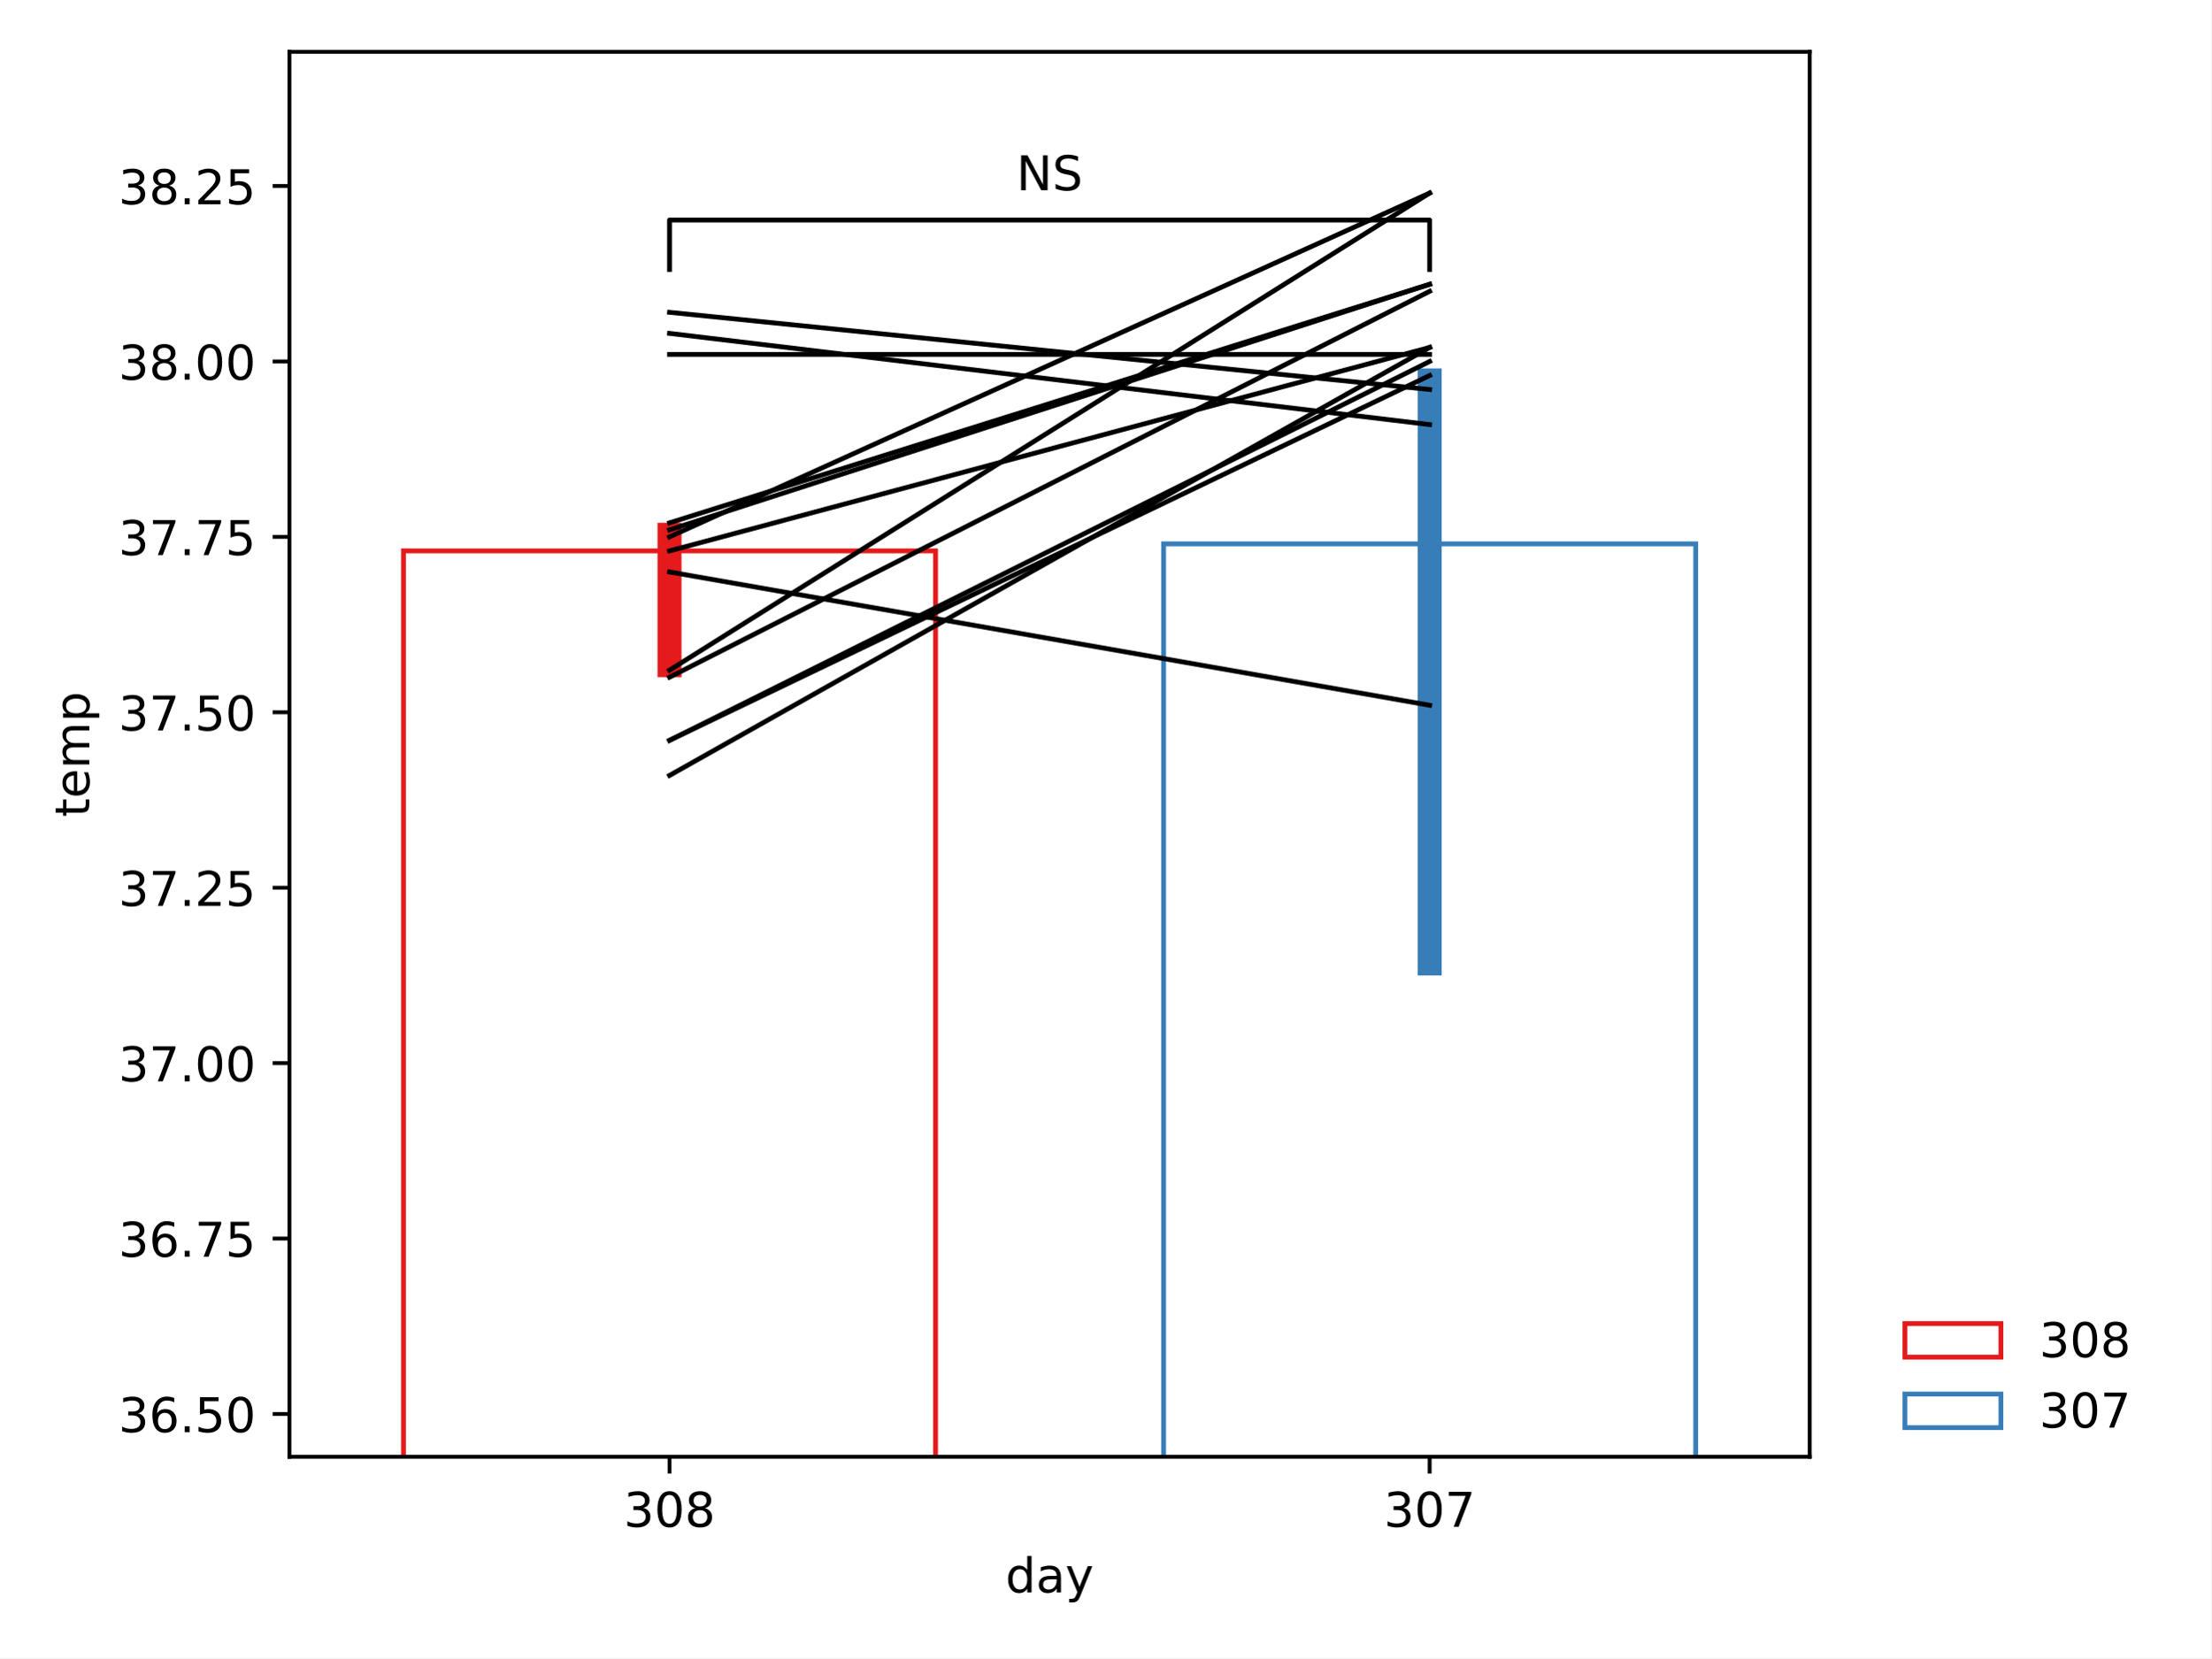
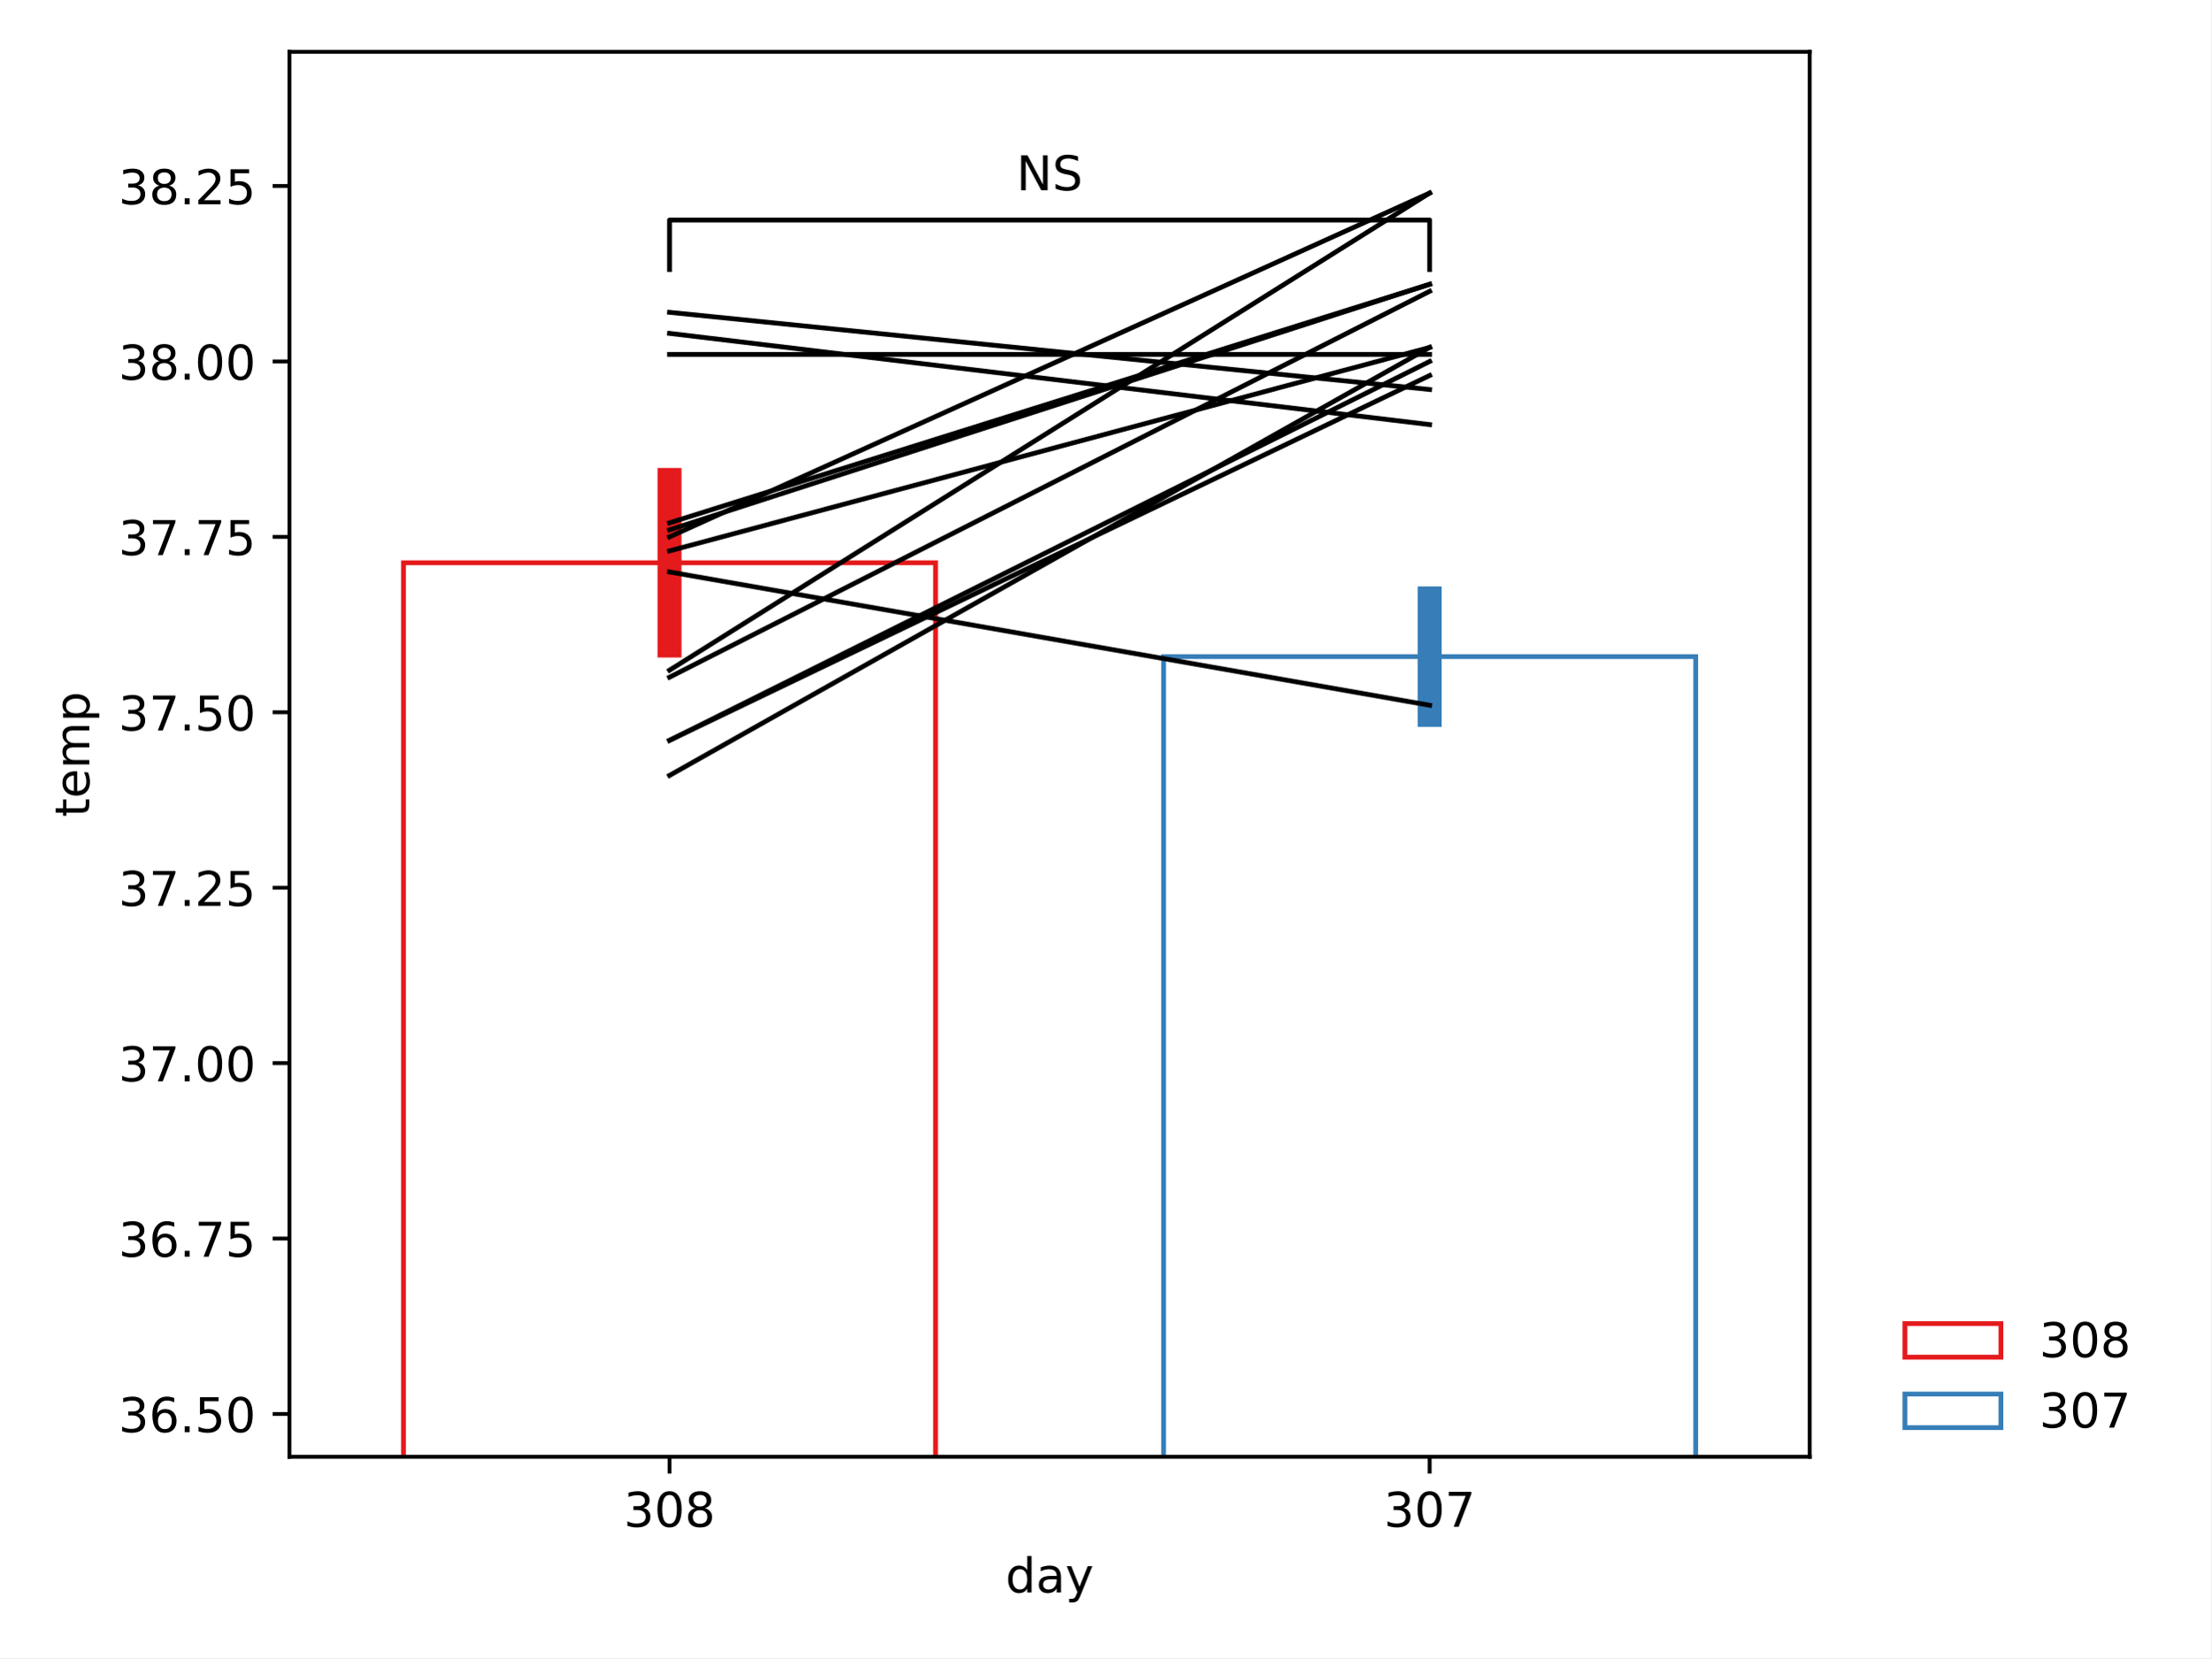
<svg xmlns="http://www.w3.org/2000/svg" xmlns:xlink="http://www.w3.org/1999/xlink" height="345.6pt" version="1.1" viewBox="0 0 460.8 345.6" width="460.8pt">
  <defs>
    <style type="text/css">
*{stroke-linecap:butt;stroke-linejoin:round;}
  </style>
  </defs>
  <g id="figure_1">
    <g id="patch_1">
      <path d="M 0 345.6  L 460.8 345.6  L 460.8 0  L 0 0  z " style="fill:#ffffff;" />
    </g>
    <g id="axes_1">
      <g id="patch_2">
        <path d="M 60.32 303.64  L 377.154 303.64  L 377.154 10.8  L 60.32 10.8  z " style="fill:#ffffff;" />
      </g>
      <g id="patch_3">
-         <path clip-path="url(#p1ffbe541bf)" d="M 84.083 5633.176  L 194.974 5633.176  L 194.974 114.819  L 84.083 114.819  z " style="fill:#ffffff;stroke:#e41a1c;stroke-linejoin:miter;" />
+         <path clip-path="url(#p97c9909d82)" d="M 84.083 5633.176  L 194.974 5633.176  L 194.974 117.295  L 84.083 117.295  z " style="fill:#ffffff;stroke:#e41a1c;stroke-linejoin:miter;" />
      </g>
      <g id="patch_4">
-         <path clip-path="url(#p1ffbe541bf)" d="M 242.5 5633.176  L 353.391 5633.176  L 353.391 113.357  L 242.5 113.357  z " style="fill:#ffffff;stroke:#377eb8;stroke-linejoin:miter;" />
+         <path clip-path="url(#p97c9909d82)" d="M 242.5 5633.176  L 353.391 5633.176  L 353.391 136.859  L 242.5 136.859  z " style="fill:#ffffff;stroke:#377eb8;stroke-linejoin:miter;" />
      </g>
      <g id="matplotlib.axis_1">
        <g id="xtick_1">
          <g id="line2d_1">
            <defs>
-               <path d="M 0 0  L 0 3.5  " id="mcfb400a0a5" style="stroke:#000000;stroke-width:0.8;" />
-             </defs>
-             <g>
-               <use style="stroke:#000000;stroke-width:0.8;" x="139.529" xlink:href="#mcfb400a0a5" y="303.64" />
+               <path d="M 0 0  L 0 3.5  " id="m799a3d50bc" style="stroke:#000000;stroke-width:0.8;" />
+             </defs>
+             <g>
+               <use style="stroke:#000000;stroke-width:0.8;" x="139.529" xlink:href="#m799a3d50bc" y="303.64" />
            </g>
          </g>
          <g id="text_1">
            <defs>
              <path d="M 40.578 39.312  Q 47.656 37.797 51.625 33  Q 55.609 28.219 55.609 21.188  Q 55.609 10.406 48.188 4.484  Q 40.766 -1.422 27.094 -1.422  Q 22.516 -1.422 17.656 -0.516  Q 12.797 0.391 7.625 2.203  L 7.625 11.719  Q 11.719 9.328 16.594 8.109  Q 21.484 6.891 26.812 6.891  Q 36.078 6.891 40.938 10.547  Q 45.797 14.203 45.797 21.188  Q 45.797 27.641 41.281 31.266  Q 36.766 34.906 28.719 34.906  L 20.219 34.906  L 20.219 43.016  L 29.109 43.016  Q 36.375 43.016 40.234 45.922  Q 44.094 48.828 44.094 54.297  Q 44.094 59.906 40.109 62.906  Q 36.141 65.922 28.719 65.922  Q 24.656 65.922 20.016 65.031  Q 15.375 64.156 9.812 62.312  L 9.812 71.094  Q 15.438 72.656 20.344 73.438  Q 25.25 74.219 29.594 74.219  Q 40.828 74.219 47.359 69.109  Q 53.906 64.016 53.906 55.328  Q 53.906 49.266 50.438 45.094  Q 46.969 40.922 40.578 39.312  z " id="DejaVuSans-51" />
              <path d="M 31.781 66.406  Q 24.172 66.406 20.328 58.906  Q 16.5 51.422 16.5 36.375  Q 16.5 21.391 20.328 13.891  Q 24.172 6.391 31.781 6.391  Q 39.453 6.391 43.281 13.891  Q 47.125 21.391 47.125 36.375  Q 47.125 51.422 43.281 58.906  Q 39.453 66.406 31.781 66.406  z M 31.781 74.219  Q 44.047 74.219 50.516 64.516  Q 56.984 54.828 56.984 36.375  Q 56.984 17.969 50.516 8.266  Q 44.047 -1.422 31.781 -1.422  Q 19.531 -1.422 13.062 8.266  Q 6.594 17.969 6.594 36.375  Q 6.594 54.828 13.062 64.516  Q 19.531 74.219 31.781 74.219  z " id="DejaVuSans-48" />
              <path d="M 31.781 34.625  Q 24.75 34.625 20.719 30.859  Q 16.703 27.094 16.703 20.516  Q 16.703 13.922 20.719 10.156  Q 24.75 6.391 31.781 6.391  Q 38.812 6.391 42.859 10.172  Q 46.922 13.969 46.922 20.516  Q 46.922 27.094 42.891 30.859  Q 38.875 34.625 31.781 34.625  z M 21.922 38.812  Q 15.578 40.375 12.031 44.719  Q 8.5 49.078 8.5 55.328  Q 8.5 64.062 14.719 69.141  Q 20.953 74.219 31.781 74.219  Q 42.672 74.219 48.875 69.141  Q 55.078 64.062 55.078 55.328  Q 55.078 49.078 51.531 44.719  Q 48 40.375 41.703 38.812  Q 48.828 37.156 52.797 32.312  Q 56.781 27.484 56.781 20.516  Q 56.781 9.906 50.312 4.234  Q 43.844 -1.422 31.781 -1.422  Q 19.734 -1.422 13.25 4.234  Q 6.781 9.906 6.781 20.516  Q 6.781 27.484 10.781 32.312  Q 14.797 37.156 21.922 38.812  z M 18.312 54.391  Q 18.312 48.734 21.844 45.562  Q 25.391 42.391 31.781 42.391  Q 38.141 42.391 41.719 45.562  Q 45.312 48.734 45.312 54.391  Q 45.312 60.062 41.719 63.234  Q 38.141 66.406 31.781 66.406  Q 25.391 66.406 21.844 63.234  Q 18.312 60.062 18.312 54.391  z " id="DejaVuSans-56" />
            </defs>
            <g transform="translate(129.9847 318.2384)scale(0.1 -0.1)">
              <use xlink:href="#DejaVuSans-51" />
              <use x="63.623" xlink:href="#DejaVuSans-48" />
              <use x="127.246" xlink:href="#DejaVuSans-56" />
            </g>
          </g>
        </g>
        <g id="xtick_2">
          <g id="line2d_2">
            <g>
-               <use style="stroke:#000000;stroke-width:0.8;" x="297.945" xlink:href="#mcfb400a0a5" y="303.64" />
+               <use style="stroke:#000000;stroke-width:0.8;" x="297.945" xlink:href="#m799a3d50bc" y="303.64" />
            </g>
          </g>
          <g id="text_2">
            <defs>
              <path d="M 8.203 72.906  L 55.078 72.906  L 55.078 68.703  L 28.609 0  L 18.312 0  L 43.219 64.594  L 8.203 64.594  z " id="DejaVuSans-55" />
            </defs>
            <g transform="translate(288.4017 318.2384)scale(0.1 -0.1)">
              <use xlink:href="#DejaVuSans-51" />
              <use x="63.623" xlink:href="#DejaVuSans-48" />
              <use x="127.246" xlink:href="#DejaVuSans-55" />
            </g>
          </g>
        </g>
        <g id="text_3">
          <defs>
            <path d="M 45.406 46.391  L 45.406 75.984  L 54.391 75.984  L 54.391 0  L 45.406 0  L 45.406 8.203  Q 42.578 3.328 38.25 0.953  Q 33.938 -1.422 27.875 -1.422  Q 17.969 -1.422 11.734 6.484  Q 5.516 14.406 5.516 27.297  Q 5.516 40.188 11.734 48.094  Q 17.969 56 27.875 56  Q 33.938 56 38.25 53.625  Q 42.578 51.266 45.406 46.391  z M 14.797 27.297  Q 14.797 17.391 18.875 11.75  Q 22.953 6.109 30.078 6.109  Q 37.203 6.109 41.297 11.75  Q 45.406 17.391 45.406 27.297  Q 45.406 37.203 41.297 42.844  Q 37.203 48.484 30.078 48.484  Q 22.953 48.484 18.875 42.844  Q 14.797 37.203 14.797 27.297  z " id="DejaVuSans-100" />
            <path d="M 34.281 27.484  Q 23.391 27.484 19.188 25  Q 14.984 22.516 14.984 16.5  Q 14.984 11.719 18.141 8.906  Q 21.297 6.109 26.703 6.109  Q 34.188 6.109 38.703 11.406  Q 43.219 16.703 43.219 25.484  L 43.219 27.484  z M 52.203 31.203  L 52.203 0  L 43.219 0  L 43.219 8.297  Q 40.141 3.328 35.547 0.953  Q 30.953 -1.422 24.312 -1.422  Q 15.922 -1.422 10.953 3.297  Q 6 8.016 6 15.922  Q 6 25.141 12.172 29.828  Q 18.359 34.516 30.609 34.516  L 43.219 34.516  L 43.219 35.406  Q 43.219 41.609 39.141 45  Q 35.062 48.391 27.688 48.391  Q 23 48.391 18.547 47.266  Q 14.109 46.141 10.016 43.891  L 10.016 52.203  Q 14.938 54.109 19.578 55.047  Q 24.219 56 28.609 56  Q 40.484 56 46.344 49.844  Q 52.203 43.703 52.203 31.203  z " id="DejaVuSans-97" />
            <path d="M 32.172 -5.078  Q 28.375 -14.844 24.75 -17.812  Q 21.141 -20.797 15.094 -20.797  L 7.906 -20.797  L 7.906 -13.281  L 13.188 -13.281  Q 16.891 -13.281 18.938 -11.516  Q 21 -9.766 23.484 -3.219  L 25.094 0.875  L 2.984 54.688  L 12.5 54.688  L 29.594 11.922  L 46.688 54.688  L 56.203 54.688  z " id="DejaVuSans-121" />
          </defs>
          <g transform="translate(209.5393 331.9166)scale(0.1 -0.1)">
            <use xlink:href="#DejaVuSans-100" />
            <use x="63.477" xlink:href="#DejaVuSans-97" />
            <use x="124.756" xlink:href="#DejaVuSans-121" />
          </g>
        </g>
      </g>
      <g id="matplotlib.axis_2">
        <g id="ytick_1">
          <g id="line2d_3">
            <defs>
-               <path d="M 0 0  L -3.5 0  " id="m18355f78cd" style="stroke:#000000;stroke-width:0.8;" />
-             </defs>
-             <g>
-               <use style="stroke:#000000;stroke-width:0.8;" x="60.32" xlink:href="#m18355f78cd" y="294.718" />
+               <path d="M 0 0  L -3.5 0  " id="mac1d970c58" style="stroke:#000000;stroke-width:0.8;" />
+             </defs>
+             <g>
+               <use style="stroke:#000000;stroke-width:0.8;" x="60.32" xlink:href="#mac1d970c58" y="294.718" />
            </g>
          </g>
          <g id="text_4">
            <defs>
              <path d="M 33.016 40.375  Q 26.375 40.375 22.484 35.828  Q 18.609 31.297 18.609 23.391  Q 18.609 15.531 22.484 10.953  Q 26.375 6.391 33.016 6.391  Q 39.656 6.391 43.531 10.953  Q 47.406 15.531 47.406 23.391  Q 47.406 31.297 43.531 35.828  Q 39.656 40.375 33.016 40.375  z M 52.594 71.297  L 52.594 62.312  Q 48.875 64.062 45.094 64.984  Q 41.312 65.922 37.594 65.922  Q 27.828 65.922 22.672 59.328  Q 17.531 52.734 16.797 39.406  Q 19.672 43.656 24.016 45.922  Q 28.375 48.188 33.594 48.188  Q 44.578 48.188 50.953 41.516  Q 57.328 34.859 57.328 23.391  Q 57.328 12.156 50.688 5.359  Q 44.047 -1.422 33.016 -1.422  Q 20.359 -1.422 13.672 8.266  Q 6.984 17.969 6.984 36.375  Q 6.984 53.656 15.188 63.938  Q 23.391 74.219 37.203 74.219  Q 40.922 74.219 44.703 73.484  Q 48.484 72.75 52.594 71.297  z " id="DejaVuSans-54" />
              <path d="M 10.688 12.406  L 21 12.406  L 21 0  L 10.688 0  z " id="DejaVuSans-46" />
              <path d="M 10.797 72.906  L 49.516 72.906  L 49.516 64.594  L 19.828 64.594  L 19.828 46.734  Q 21.969 47.469 24.109 47.828  Q 26.266 48.188 28.422 48.188  Q 40.625 48.188 47.75 41.5  Q 54.891 34.812 54.891 23.391  Q 54.891 11.625 47.562 5.094  Q 40.234 -1.422 26.906 -1.422  Q 22.312 -1.422 17.547 -0.641  Q 12.797 0.141 7.719 1.703  L 7.719 11.625  Q 12.109 9.234 16.797 8.062  Q 21.484 6.891 26.703 6.891  Q 35.156 6.891 40.078 11.328  Q 45.016 15.766 45.016 23.391  Q 45.016 31 40.078 35.438  Q 35.156 39.891 26.703 39.891  Q 22.75 39.891 18.812 39.016  Q 14.891 38.141 10.797 36.281  z " id="DejaVuSans-53" />
            </defs>
            <g transform="translate(24.69187 298.5174)scale(0.1 -0.1)">
              <use xlink:href="#DejaVuSans-51" />
              <use x="63.623" xlink:href="#DejaVuSans-54" />
              <use x="127.246" xlink:href="#DejaVuSans-46" />
              <use x="159.033" xlink:href="#DejaVuSans-53" />
              <use x="222.656" xlink:href="#DejaVuSans-48" />
            </g>
          </g>
        </g>
        <g id="ytick_2">
          <g id="line2d_4">
            <g>
-               <use style="stroke:#000000;stroke-width:0.8;" x="60.32" xlink:href="#m18355f78cd" y="258.153" />
+               <use style="stroke:#000000;stroke-width:0.8;" x="60.32" xlink:href="#mac1d970c58" y="258.153" />
            </g>
          </g>
          <g id="text_5">
            <g transform="translate(24.69187 261.9526)scale(0.1 -0.1)">
              <use xlink:href="#DejaVuSans-51" />
              <use x="63.623" xlink:href="#DejaVuSans-54" />
              <use x="127.246" xlink:href="#DejaVuSans-46" />
              <use x="159.033" xlink:href="#DejaVuSans-55" />
              <use x="222.656" xlink:href="#DejaVuSans-53" />
            </g>
          </g>
        </g>
        <g id="ytick_3">
          <g id="line2d_5">
            <g>
-               <use style="stroke:#000000;stroke-width:0.8;" x="60.32" xlink:href="#m18355f78cd" y="221.589" />
+               <use style="stroke:#000000;stroke-width:0.8;" x="60.32" xlink:href="#mac1d970c58" y="221.589" />
            </g>
          </g>
          <g id="text_6">
            <g transform="translate(24.69187 225.3879)scale(0.1 -0.1)">
              <use xlink:href="#DejaVuSans-51" />
              <use x="63.623" xlink:href="#DejaVuSans-55" />
              <use x="127.246" xlink:href="#DejaVuSans-46" />
              <use x="159.033" xlink:href="#DejaVuSans-48" />
              <use x="222.656" xlink:href="#DejaVuSans-48" />
            </g>
          </g>
        </g>
        <g id="ytick_4">
          <g id="line2d_6">
            <g>
-               <use style="stroke:#000000;stroke-width:0.8;" x="60.32" xlink:href="#m18355f78cd" y="185.024" />
+               <use style="stroke:#000000;stroke-width:0.8;" x="60.32" xlink:href="#mac1d970c58" y="185.024" />
            </g>
          </g>
          <g id="text_7">
            <defs>
              <path d="M 19.188 8.297  L 53.609 8.297  L 53.609 0  L 7.328 0  L 7.328 8.297  Q 12.938 14.109 22.625 23.891  Q 32.328 33.688 34.812 36.531  Q 39.547 41.844 41.422 45.531  Q 43.312 49.219 43.312 52.781  Q 43.312 58.594 39.234 62.25  Q 35.156 65.922 28.609 65.922  Q 23.969 65.922 18.812 64.312  Q 13.672 62.703 7.812 59.422  L 7.812 69.391  Q 13.766 71.781 18.938 73  Q 24.125 74.219 28.422 74.219  Q 39.75 74.219 46.484 68.547  Q 53.219 62.891 53.219 53.422  Q 53.219 48.922 51.531 44.891  Q 49.859 40.875 45.406 35.406  Q 44.188 33.984 37.641 27.219  Q 31.109 20.453 19.188 8.297  z " id="DejaVuSans-50" />
            </defs>
            <g transform="translate(24.69187 188.8231)scale(0.1 -0.1)">
              <use xlink:href="#DejaVuSans-51" />
              <use x="63.623" xlink:href="#DejaVuSans-55" />
              <use x="127.246" xlink:href="#DejaVuSans-46" />
              <use x="159.033" xlink:href="#DejaVuSans-50" />
              <use x="222.656" xlink:href="#DejaVuSans-53" />
            </g>
          </g>
        </g>
        <g id="ytick_5">
          <g id="line2d_7">
            <g>
-               <use style="stroke:#000000;stroke-width:0.8;" x="60.32" xlink:href="#m18355f78cd" y="148.459" />
+               <use style="stroke:#000000;stroke-width:0.8;" x="60.32" xlink:href="#mac1d970c58" y="148.459" />
            </g>
          </g>
          <g id="text_8">
            <g transform="translate(24.69187 152.2583)scale(0.1 -0.1)">
              <use xlink:href="#DejaVuSans-51" />
              <use x="63.623" xlink:href="#DejaVuSans-55" />
              <use x="127.246" xlink:href="#DejaVuSans-46" />
              <use x="159.033" xlink:href="#DejaVuSans-53" />
              <use x="222.656" xlink:href="#DejaVuSans-48" />
            </g>
          </g>
        </g>
        <g id="ytick_6">
          <g id="line2d_8">
            <g>
-               <use style="stroke:#000000;stroke-width:0.8;" x="60.32" xlink:href="#m18355f78cd" y="111.894" />
+               <use style="stroke:#000000;stroke-width:0.8;" x="60.32" xlink:href="#mac1d970c58" y="111.894" />
            </g>
          </g>
          <g id="text_9">
            <g transform="translate(24.69187 115.6935)scale(0.1 -0.1)">
              <use xlink:href="#DejaVuSans-51" />
              <use x="63.623" xlink:href="#DejaVuSans-55" />
              <use x="127.246" xlink:href="#DejaVuSans-46" />
              <use x="159.033" xlink:href="#DejaVuSans-55" />
              <use x="222.656" xlink:href="#DejaVuSans-53" />
            </g>
          </g>
        </g>
        <g id="ytick_7">
          <g id="line2d_9">
            <g>
-               <use style="stroke:#000000;stroke-width:0.8;" x="60.32" xlink:href="#m18355f78cd" y="75.33" />
+               <use style="stroke:#000000;stroke-width:0.8;" x="60.32" xlink:href="#mac1d970c58" y="75.33" />
            </g>
          </g>
          <g id="text_10">
            <g transform="translate(24.69187 79.12874)scale(0.1 -0.1)">
              <use xlink:href="#DejaVuSans-51" />
              <use x="63.623" xlink:href="#DejaVuSans-56" />
              <use x="127.246" xlink:href="#DejaVuSans-46" />
              <use x="159.033" xlink:href="#DejaVuSans-48" />
              <use x="222.656" xlink:href="#DejaVuSans-48" />
            </g>
          </g>
        </g>
        <g id="ytick_8">
          <g id="line2d_10">
            <g>
-               <use style="stroke:#000000;stroke-width:0.8;" x="60.32" xlink:href="#m18355f78cd" y="38.765" />
+               <use style="stroke:#000000;stroke-width:0.8;" x="60.32" xlink:href="#mac1d970c58" y="38.765" />
            </g>
          </g>
          <g id="text_11">
            <g transform="translate(24.69187 42.56396)scale(0.1 -0.1)">
              <use xlink:href="#DejaVuSans-51" />
              <use x="63.623" xlink:href="#DejaVuSans-56" />
              <use x="127.246" xlink:href="#DejaVuSans-46" />
              <use x="159.033" xlink:href="#DejaVuSans-50" />
              <use x="222.656" xlink:href="#DejaVuSans-53" />
            </g>
          </g>
        </g>
        <g id="text_12">
          <defs>
            <path d="M 18.312 70.219  L 18.312 54.688  L 36.812 54.688  L 36.812 47.703  L 18.312 47.703  L 18.312 18.016  Q 18.312 11.328 20.141 9.422  Q 21.969 7.516 27.594 7.516  L 36.812 7.516  L 36.812 0  L 27.594 0  Q 17.188 0 13.234 3.875  Q 9.281 7.766 9.281 18.016  L 9.281 47.703  L 2.688 47.703  L 2.688 54.688  L 9.281 54.688  L 9.281 70.219  z " id="DejaVuSans-116" />
            <path d="M 56.203 29.594  L 56.203 25.203  L 14.891 25.203  Q 15.484 15.922 20.484 11.062  Q 25.484 6.203 34.422 6.203  Q 39.594 6.203 44.453 7.469  Q 49.312 8.734 54.109 11.281  L 54.109 2.781  Q 49.266 0.734 44.188 -0.344  Q 39.109 -1.422 33.891 -1.422  Q 20.797 -1.422 13.156 6.188  Q 5.516 13.812 5.516 26.812  Q 5.516 40.234 12.766 48.109  Q 20.016 56 32.328 56  Q 43.359 56 49.781 48.891  Q 56.203 41.797 56.203 29.594  z M 47.219 32.234  Q 47.125 39.594 43.094 43.984  Q 39.062 48.391 32.422 48.391  Q 24.906 48.391 20.391 44.141  Q 15.875 39.891 15.188 32.172  z " id="DejaVuSans-101" />
            <path d="M 52 44.188  Q 55.375 50.25 60.062 53.125  Q 64.75 56 71.094 56  Q 79.641 56 84.281 50.016  Q 88.922 44.047 88.922 33.016  L 88.922 0  L 79.891 0  L 79.891 32.719  Q 79.891 40.578 77.094 44.375  Q 74.312 48.188 68.609 48.188  Q 61.625 48.188 57.562 43.547  Q 53.516 38.922 53.516 30.906  L 53.516 0  L 44.484 0  L 44.484 32.719  Q 44.484 40.625 41.703 44.406  Q 38.922 48.188 33.109 48.188  Q 26.219 48.188 22.156 43.531  Q 18.109 38.875 18.109 30.906  L 18.109 0  L 9.078 0  L 9.078 54.688  L 18.109 54.688  L 18.109 46.188  Q 21.188 51.219 25.484 53.609  Q 29.781 56 35.688 56  Q 41.656 56 45.828 52.969  Q 50 49.953 52 44.188  z " id="DejaVuSans-109" />
            <path d="M 18.109 8.203  L 18.109 -20.797  L 9.078 -20.797  L 9.078 54.688  L 18.109 54.688  L 18.109 46.391  Q 20.953 51.266 25.266 53.625  Q 29.594 56 35.594 56  Q 45.562 56 51.781 48.094  Q 58.016 40.188 58.016 27.297  Q 58.016 14.406 51.781 6.484  Q 45.562 -1.422 35.594 -1.422  Q 29.594 -1.422 25.266 0.953  Q 20.953 3.328 18.109 8.203  z M 48.688 27.297  Q 48.688 37.203 44.609 42.844  Q 40.531 48.484 33.406 48.484  Q 26.266 48.484 22.188 42.844  Q 18.109 37.203 18.109 27.297  Q 18.109 17.391 22.188 11.75  Q 26.266 6.109 33.406 6.109  Q 40.531 6.109 44.609 11.75  Q 48.688 17.391 48.688 27.297  z " id="DejaVuSans-112" />
          </defs>
          <g transform="translate(18.61219 170.3013)rotate(-90)scale(0.1 -0.1)">
            <use xlink:href="#DejaVuSans-116" />
            <use x="39.209" xlink:href="#DejaVuSans-101" />
            <use x="100.732" xlink:href="#DejaVuSans-109" />
            <use x="198.145" xlink:href="#DejaVuSans-112" />
          </g>
        </g>
      </g>
      <g id="LineCollection_1">
-         <path clip-path="url(#p1ffbe541bf)" d="M 139.529 141.146  L 139.529 108.969  " style="fill:none;stroke:#e41a1c;stroke-width:5;" />
+         <path clip-path="url(#p97c9909d82)" d="M 139.529 137.052  L 139.529 97.537  " style="fill:none;stroke:#e41a1c;stroke-width:5;" />
      </g>
      <g id="LineCollection_2">
-         <path clip-path="url(#p1ffbe541bf)" d="M 297.945 203.306  L 297.945 76.792  " style="fill:none;stroke:#377eb8;stroke-width:5;" />
+         <path clip-path="url(#p97c9909d82)" d="M 297.945 151.496  L 297.945 122.223  " style="fill:none;stroke:#377eb8;stroke-width:5;" />
      </g>
      <g id="line2d_11">
-         <path clip-path="url(#p1ffbe541bf)" d="M 139.529 56.17  L 139.529 45.858  L 297.945 45.858  L 297.945 56.17  " style="fill:none;stroke:#000000;stroke-linecap:square;" />
+         <path clip-path="url(#p97c9909d82)" d="M 139.529 56.17  L 139.529 45.858  L 297.945 45.858  L 297.945 56.17  " style="fill:none;stroke:#000000;stroke-linecap:square;" />
      </g>
      <g id="patch_5">
        <path d="M 60.32 303.64  L 60.32 10.8  " style="fill:none;stroke:#000000;stroke-linecap:square;stroke-linejoin:miter;stroke-width:0.8;" />
      </g>
      <g id="patch_6">
        <path d="M 377.154 303.64  L 377.154 10.8  " style="fill:none;stroke:#000000;stroke-linecap:square;stroke-linejoin:miter;stroke-width:0.8;" />
      </g>
      <g id="patch_7">
        <path d="M 60.32 303.64  L 377.154 303.64  " style="fill:none;stroke:#000000;stroke-linecap:square;stroke-linejoin:miter;stroke-width:0.8;" />
      </g>
      <g id="patch_8">
        <path d="M 60.32 10.8  L 377.154 10.8  " style="fill:none;stroke:#000000;stroke-linecap:square;stroke-linejoin:miter;stroke-width:0.8;" />
      </g>
      <g id="line2d_12">
-         <path clip-path="url(#p1ffbe541bf)" d="M 139.529 119.207  L 297.945 146.996  " style="fill:none;stroke:#000000;stroke-linecap:square;" />
+         <path clip-path="url(#p97c9909d82)" d="M 139.529 119.207  L 297.945 146.996  " style="fill:none;stroke:#000000;stroke-linecap:square;" />
      </g>
      <g id="line2d_13">
-         <path clip-path="url(#p1ffbe541bf)" d="M 139.529 154.309  L 297.945 78.255  " style="fill:none;stroke:#000000;stroke-linecap:square;" />
+         <path clip-path="url(#p97c9909d82)" d="M 139.529 154.309  L 297.945 78.255  " style="fill:none;stroke:#000000;stroke-linecap:square;" />
      </g>
      <g id="line2d_14">
-         <path clip-path="url(#p1ffbe541bf)" d="M 139.529 161.622  L 297.945 72.404  " style="fill:none;stroke:#000000;stroke-linecap:square;" />
+         <path clip-path="url(#p97c9909d82)" d="M 139.529 161.622  L 297.945 72.404  " style="fill:none;stroke:#000000;stroke-linecap:square;" />
      </g>
      <g id="line2d_15">
-         <path clip-path="url(#p1ffbe541bf)" d="M 139.529 154.309  L 297.945 75.33  " style="fill:none;stroke:#000000;stroke-linecap:square;" />
+         <path clip-path="url(#p97c9909d82)" d="M 139.529 154.309  L 297.945 75.33  " style="fill:none;stroke:#000000;stroke-linecap:square;" />
      </g>
      <g id="line2d_16">
-         <path clip-path="url(#p1ffbe541bf)" d="M 139.529 139.684  L 297.945 40.227  " style="fill:none;stroke:#000000;stroke-linecap:square;" />
+         <path clip-path="url(#p97c9909d82)" d="M 139.529 139.684  L 297.945 40.227  " style="fill:none;stroke:#000000;stroke-linecap:square;" />
      </g>
      <g id="line2d_17">
-         <path clip-path="url(#p1ffbe541bf)" d="M 139.529 141.146  L 297.945 60.704  " style="fill:none;stroke:#000000;stroke-linecap:square;" />
+         <path clip-path="url(#p97c9909d82)" d="M 139.529 141.146  L 297.945 60.704  " style="fill:none;stroke:#000000;stroke-linecap:square;" />
      </g>
      <g id="line2d_18">
-         <path clip-path="url(#p1ffbe541bf)" d="M 139.529 111.894  L 297.945 40.227  " style="fill:none;stroke:#000000;stroke-linecap:square;" />
+         <path clip-path="url(#p97c9909d82)" d="M 139.529 111.894  L 297.945 40.227  " style="fill:none;stroke:#000000;stroke-linecap:square;" />
      </g>
      <g id="line2d_19">
-         <path clip-path="url(#p1ffbe541bf)" d="M 139.529 110.432  L 297.945 59.241  " style="fill:none;stroke:#000000;stroke-linecap:square;" />
+         <path clip-path="url(#p97c9909d82)" d="M 139.529 110.432  L 297.945 59.241  " style="fill:none;stroke:#000000;stroke-linecap:square;" />
      </g>
      <g id="line2d_20">
-         <path clip-path="url(#p1ffbe541bf)" d="M 139.529 114.819  L 297.945 72.404  " style="fill:none;stroke:#000000;stroke-linecap:square;" />
+         <path clip-path="url(#p97c9909d82)" d="M 139.529 114.819  L 297.945 72.404  " style="fill:none;stroke:#000000;stroke-linecap:square;" />
      </g>
      <g id="line2d_21">
-         <path clip-path="url(#p1ffbe541bf)" d="M 139.529 108.969  L 297.945 59.241  " style="fill:none;stroke:#000000;stroke-linecap:square;" />
+         <path clip-path="url(#p97c9909d82)" d="M 139.529 108.969  L 297.945 59.241  " style="fill:none;stroke:#000000;stroke-linecap:square;" />
      </g>
      <g id="line2d_22">
-         <path clip-path="url(#p1ffbe541bf)" d="M 139.529 73.867  L 297.945 73.867  " style="fill:none;stroke:#000000;stroke-linecap:square;" />
+         <path clip-path="url(#p97c9909d82)" d="M 139.529 73.867  L 297.945 73.867  " style="fill:none;stroke:#000000;stroke-linecap:square;" />
      </g>
      <g id="line2d_23">
-         <path clip-path="url(#p1ffbe541bf)" d="M 139.529 69.479  L 297.945 88.493  " style="fill:none;stroke:#000000;stroke-linecap:square;" />
+         <path clip-path="url(#p97c9909d82)" d="M 139.529 69.479  L 297.945 88.493  " style="fill:none;stroke:#000000;stroke-linecap:square;" />
      </g>
      <g id="line2d_24">
-         <path clip-path="url(#p1ffbe541bf)" d="M 139.529 65.091  L 297.945 81.18  " style="fill:none;stroke:#000000;stroke-linecap:square;" />
+         <path clip-path="url(#p97c9909d82)" d="M 139.529 65.091  L 297.945 81.18  " style="fill:none;stroke:#000000;stroke-linecap:square;" />
      </g>
      <g id="text_13">
        <defs>
          <path d="M 9.812 72.906  L 23.094 72.906  L 55.422 11.922  L 55.422 72.906  L 64.984 72.906  L 64.984 0  L 51.703 0  L 19.391 60.984  L 19.391 0  L 9.812 0  z " id="DejaVuSans-78" />
          <path d="M 53.516 70.516  L 53.516 60.891  Q 47.906 63.578 42.922 64.891  Q 37.938 66.219 33.297 66.219  Q 25.25 66.219 20.875 63.094  Q 16.5 59.969 16.5 54.203  Q 16.5 49.359 19.406 46.891  Q 22.312 44.438 30.422 42.922  L 36.375 41.703  Q 47.406 39.594 52.656 34.297  Q 57.906 29 57.906 20.125  Q 57.906 9.516 50.797 4.047  Q 43.703 -1.422 29.984 -1.422  Q 24.812 -1.422 18.969 -0.25  Q 13.141 0.922 6.891 3.219  L 6.891 13.375  Q 12.891 10.016 18.656 8.297  Q 24.422 6.594 29.984 6.594  Q 38.422 6.594 43.016 9.906  Q 47.609 13.234 47.609 19.391  Q 47.609 24.75 44.312 27.781  Q 41.016 30.812 33.5 32.328  L 27.484 33.5  Q 16.453 35.688 11.516 40.375  Q 6.594 45.062 6.594 53.422  Q 6.594 63.094 13.406 68.656  Q 20.219 74.219 32.172 74.219  Q 37.312 74.219 42.625 73.281  Q 47.953 72.359 53.516 70.516  z " id="DejaVuSans-83" />
        </defs>
        <g transform="translate(211.8222 39.65411)scale(0.1 -0.1)">
          <use xlink:href="#DejaVuSans-78" />
          <use x="74.805" xlink:href="#DejaVuSans-83" />
        </g>
      </g>
      <g id="legend_1">
        <g id="patch_9">
          <path d="M 396.996 282.882  L 416.996 282.882  L 416.996 275.882  L 396.996 275.882  z " style="fill:#ffffff;stroke:#e41a1c;stroke-linejoin:miter;" />
        </g>
        <g id="text_14">
          <g transform="translate(424.9957 282.8822)scale(0.1 -0.1)">
            <use xlink:href="#DejaVuSans-51" />
            <use x="63.623" xlink:href="#DejaVuSans-48" />
            <use x="127.246" xlink:href="#DejaVuSans-56" />
          </g>
        </g>
        <g id="patch_10">
          <path d="M 396.996 297.56  L 416.996 297.56  L 416.996 290.56  L 396.996 290.56  z " style="fill:#ffffff;stroke:#377eb8;stroke-linejoin:miter;" />
        </g>
        <g id="text_15">
          <g transform="translate(424.9957 297.5603)scale(0.1 -0.1)">
            <use xlink:href="#DejaVuSans-51" />
            <use x="63.623" xlink:href="#DejaVuSans-48" />
            <use x="127.246" xlink:href="#DejaVuSans-55" />
          </g>
        </g>
      </g>
    </g>
  </g>
  <defs>
-     <clipPath id="p1ffbe541bf">
+     <clipPath id="p97c9909d82">
      <rect height="292.84" width="316.834" x="60.32" y="10.8" />
    </clipPath>
  </defs>
</svg>
